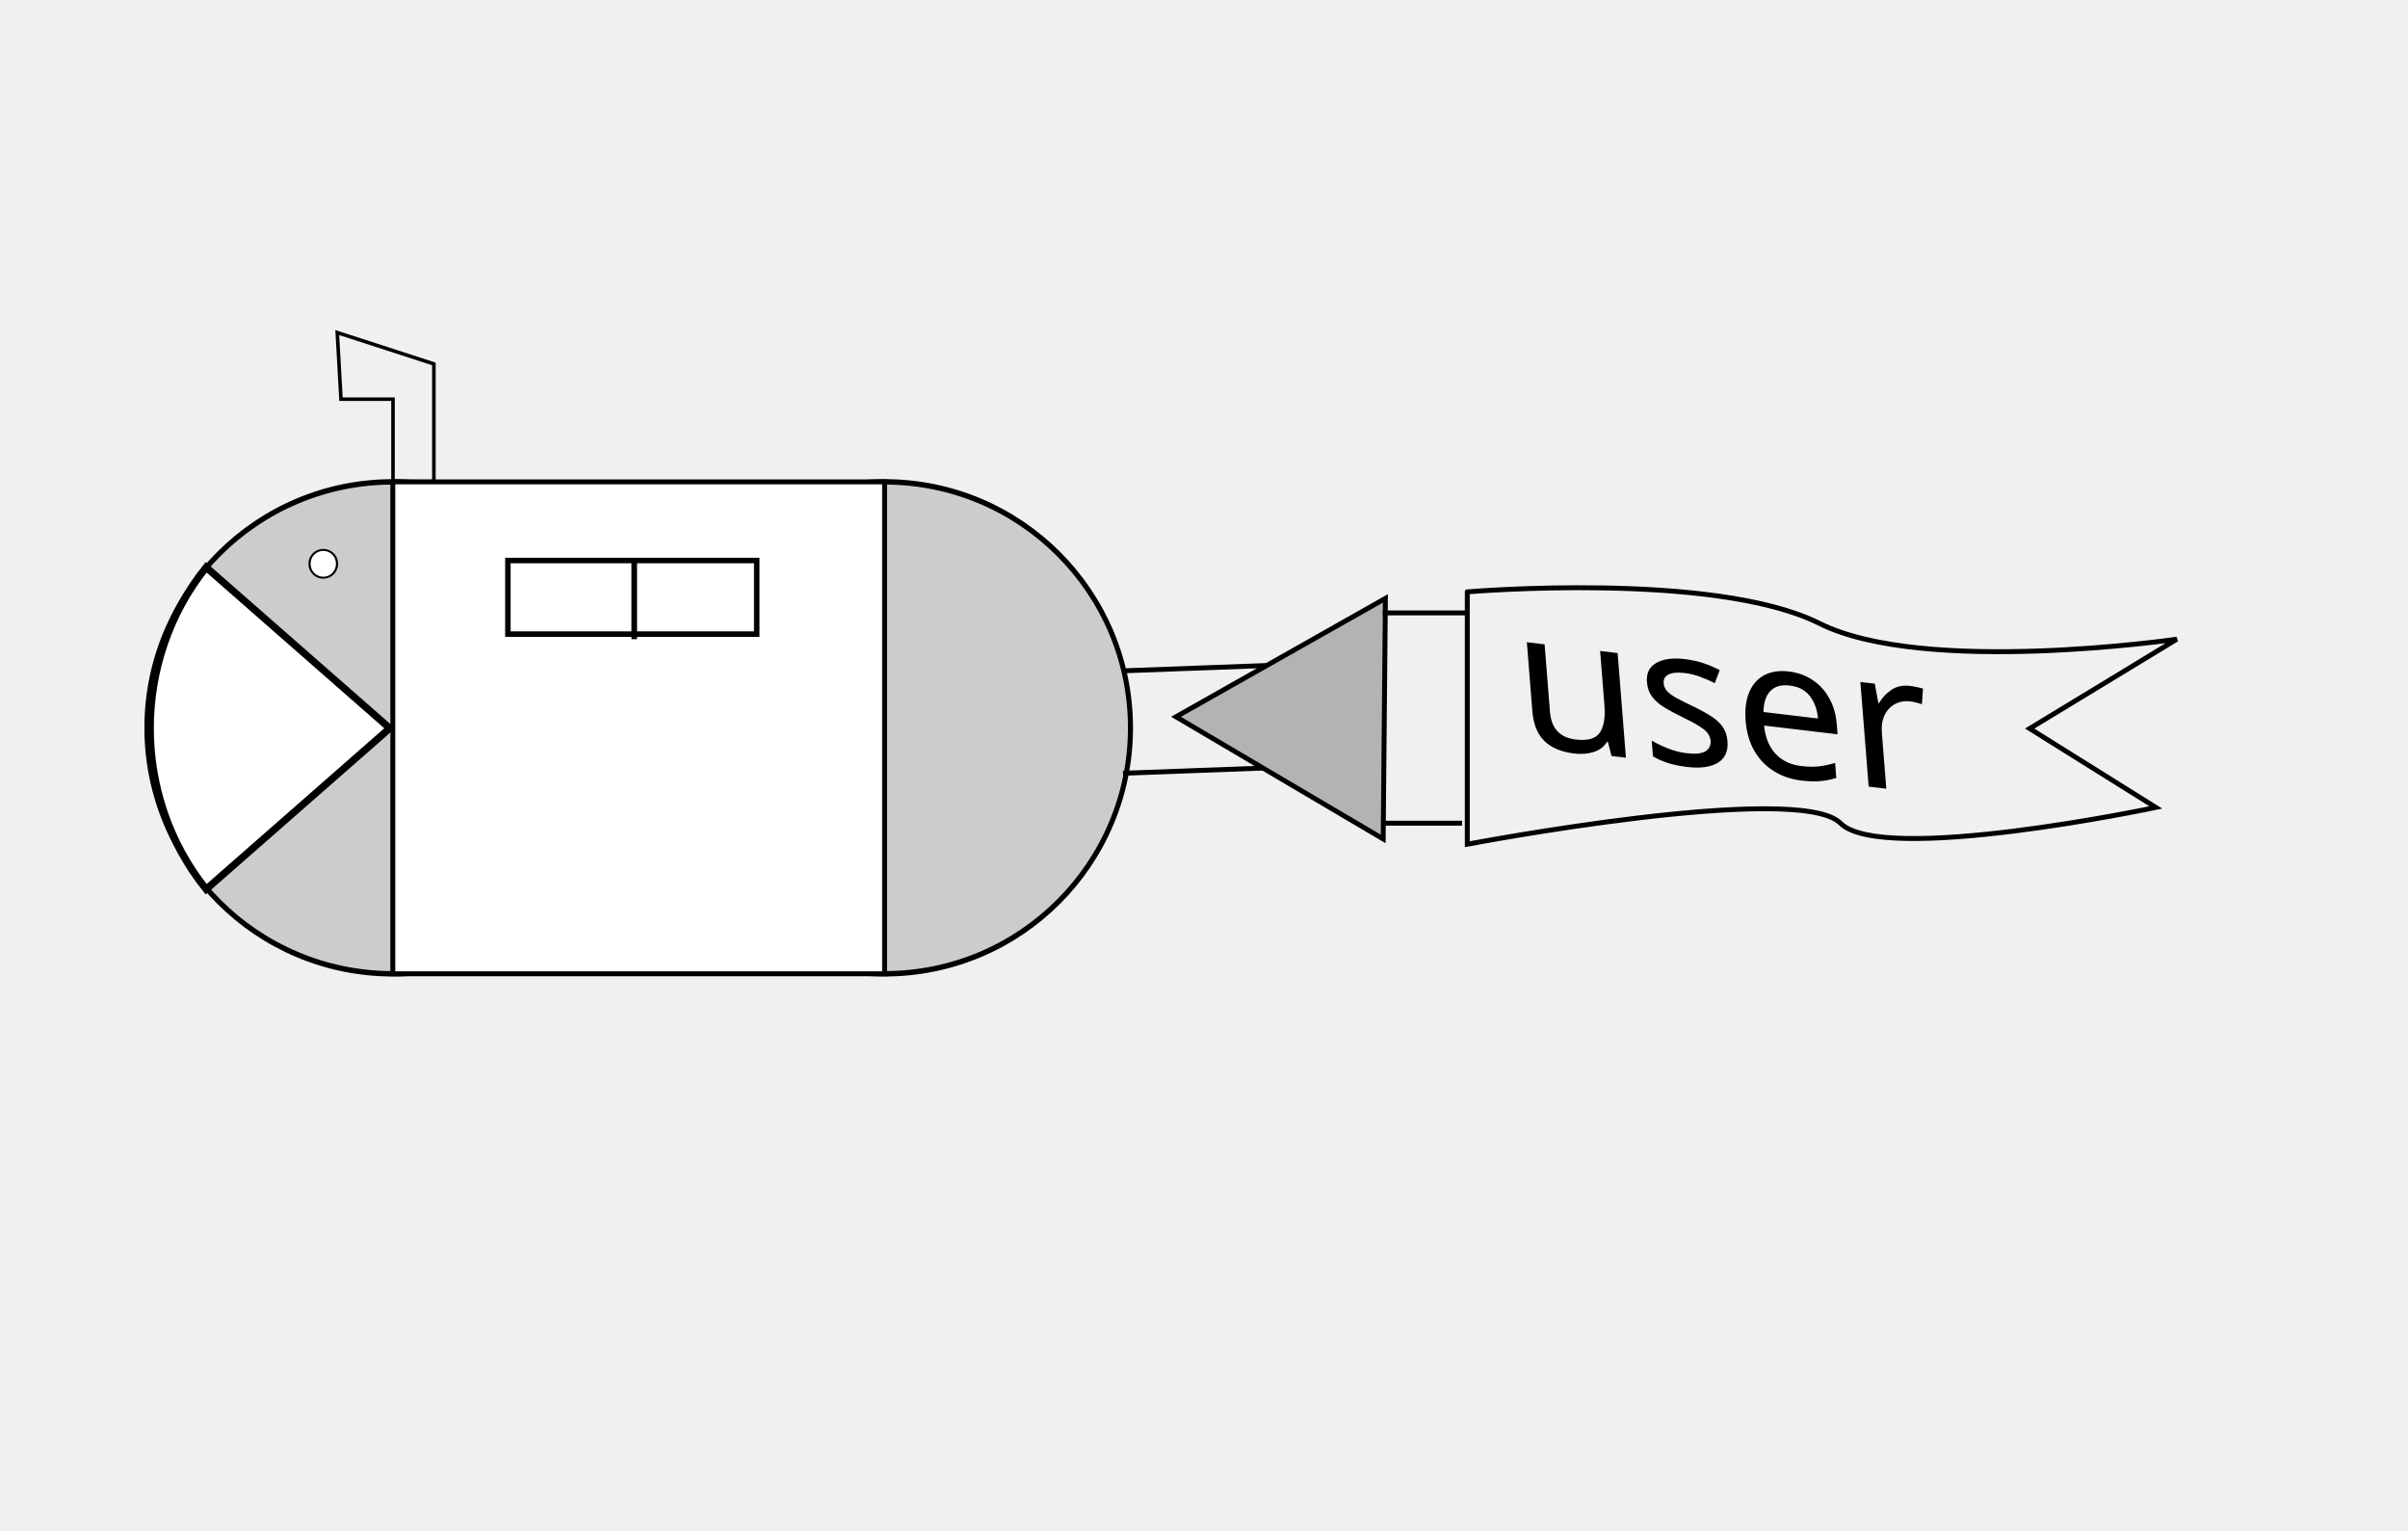
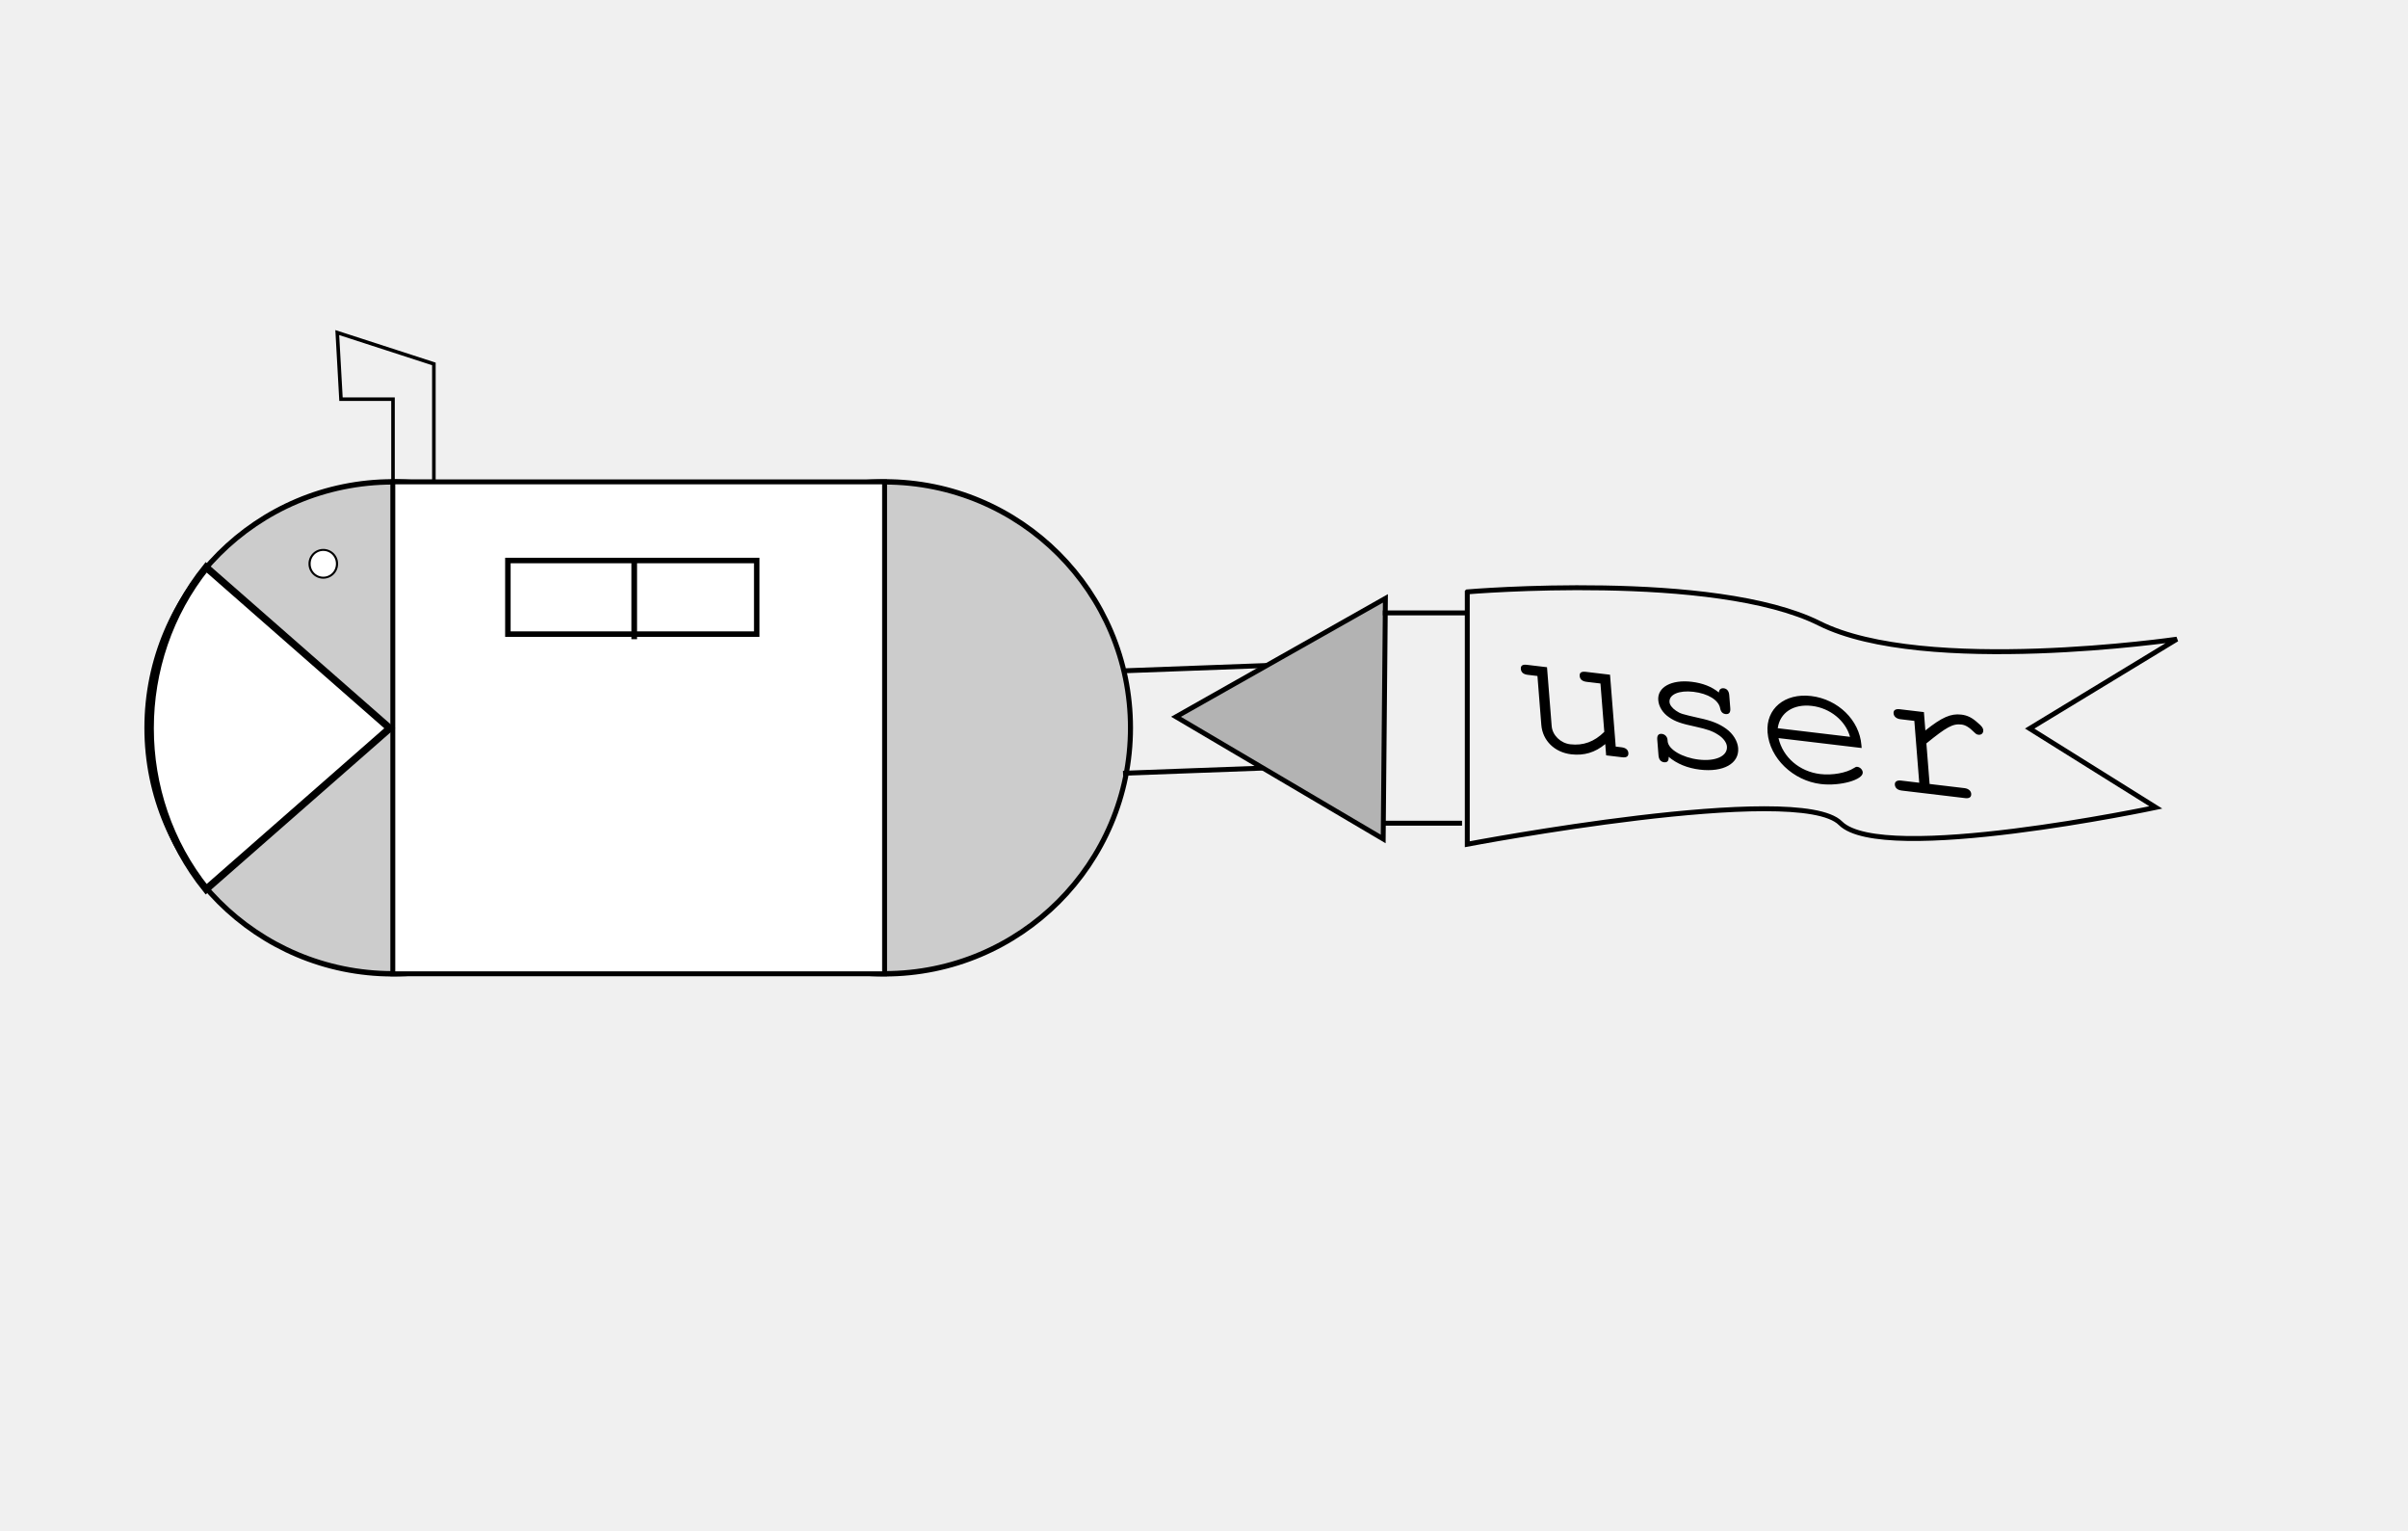
<svg xmlns="http://www.w3.org/2000/svg" width="85mm" height="54mm" id="svg2998" version="1.1">
  <defs id="defs3" />
  <g id="layer1">
    <path style="fill:#cccccc;stroke:#000000;stroke-opacity:1" id="path2985" d="m 199.857,473.632 a 48.628,45.422 0 1 1 -97.257,0 48.628,45.422 0 1 1 97.257,0 z" transform="matrix(0.6746076,0,0,0.722227,-49.61371,-244.9978)" />
    <path transform="matrix(0.6746076,0,0,0.722227,15.99629,-244.9978)" style="fill:#cccccc;stroke:#000000;stroke-opacity:1" id="path2985-7" d="m 199.857,473.632 a 48.628,45.422 0 1 1 -97.257,0 48.628,45.422 0 1 1 97.257,0 z" />
    <rect style="fill:#ffffff;stroke:#000000;stroke-width:0.656;stroke-opacity:1" id="rect2987-7" width="65.61" height="65.61" x="52.406" y="64.267" ry="0" />
    <rect style="fill:#ffffff;stroke:#000000;stroke-width:0.732;stroke-opacity:1" id="rect3846" width="33.2" height="9.817" x="67.759" y="74.757" />
    <path style="fill:#ffffff;stroke:#000000;stroke-opacity:1" id="path3848" d="m 151.763,878.69 a 6.413,6.947 0 1 1 -12.825,0 6.413,6.947 0 1 1 12.825,0 z" transform="matrix(0.2855546,0,0,0.2635888,1.625312,-156.4175)" />
    <path style="fill:none;stroke:#000000;stroke-width:0.753px;stroke-linecap:butt;stroke-linejoin:miter;stroke-opacity:1" d="m 84.615,74.732 0,10.518 z" id="path3855" />
    <path style="fill:none;stroke:#000000;stroke-width:0.656px;stroke-linecap:butt;stroke-linejoin:miter;stroke-opacity:1" d="m 150.178,89.457 18.933,-0.701 z" id="path3857" />
    <path style="fill:none;stroke:#000000;stroke-width:0.656px;stroke-linecap:butt;stroke-linejoin:miter;stroke-opacity:1" d="m 149.827,103.131 18.933,-0.701 z" id="path3857-5" />
    <path style="fill:#b3b3b3;stroke:#000000;stroke-opacity:1" id="path3877" d="m 307.801,979.687 -21.064,-12.42 -21.064,-12.42 21.288,-12.032 21.288,-12.032 -0.224,24.452 z" transform="matrix(0.6561,0,0,0.6561,-17.41101,-530.8767)" />
    <path style="fill:none;stroke:#000000;stroke-width:0.656px;stroke-linecap:butt;stroke-linejoin:miter;stroke-opacity:1" d="m 195.756,78.939 0,33.658 c 0,0 44.176,-8.415 49.786,-2.805 5.61,5.61 42.073,-2.104 42.073,-2.104 l -16.829,-10.518 19.634,-11.921 c 0,0 -33.658,4.908 -47.682,-2.104 -14.024,-7.012 -46.981,-4.207 -46.981,-4.207 z" id="path3881" />
    <path style="fill:none;stroke:#000000;stroke-width:0.656px;stroke-linecap:butt;stroke-linejoin:miter;stroke-opacity:1" d="m 184.492,81.744 11.219,0 z" id="path3883" />
    <path style="fill:none;stroke:#000000;stroke-width:0.656px;stroke-linecap:butt;stroke-linejoin:miter;stroke-opacity:1" d="m 184.537,109.792 10.518,0 z" id="path3885" />
    <path style="fill:none;stroke:#000000;stroke-width:0.476px;stroke-linecap:butt;stroke-linejoin:miter;stroke-opacity:1" d="m 52.432,64.214 0,-10.974 -6.94,0 -0.496,-8.884 12.889,4.181 0,15.677 z" id="path3903" />
    <path style="fill:#ffffff;stroke:#000000;stroke-width:1.04;stroke-miterlimit:4;stroke-opacity:1;stroke-dasharray:none" id="path3924" d="m 117.833,870.137 a 33.131,37.406 0 0 1 0,-48.089 l 25.38,24.044 z" transform="matrix(0.9650727,0,0,0.8929197,-86.21388,-658.3605)" />
-     <text xml:space="preserve" style="font-size:26.244px;font-style:normal;font-weight:normal;line-height:125%;letter-spacing:0px;word-spacing:0px;fill:#000000;fill-opacity:1;stroke:none;font-family:Sans" x="193.391" y="76.508" id="text3928" transform="matrix(1.017009,0.1210979,0.07865313,0.9926405,0,0)">
+     <text xml:space="preserve" style="font-size:26.244px;font-style:normal;font-weight:normal;line-height:125%;letter-spacing:0px;word-spacing:0px;fill:#000000;fill-opacity:1;stroke:none;font-family:Nimbus Mono L;-inkscape-font-specification:Nimbus Mono L;font-stretch:normal;font-variant:normal;text-anchor:start;text-align:start;writing-mode:lr" x="193.391" y="76.508" id="text3928" transform="matrix(1.017009,0.1210979,0.07865313,0.9926405,0,0)">
      <tspan id="tspan3930" x="193.391" y="76.508">user</tspan>
    </text>
  </g>
</svg>
